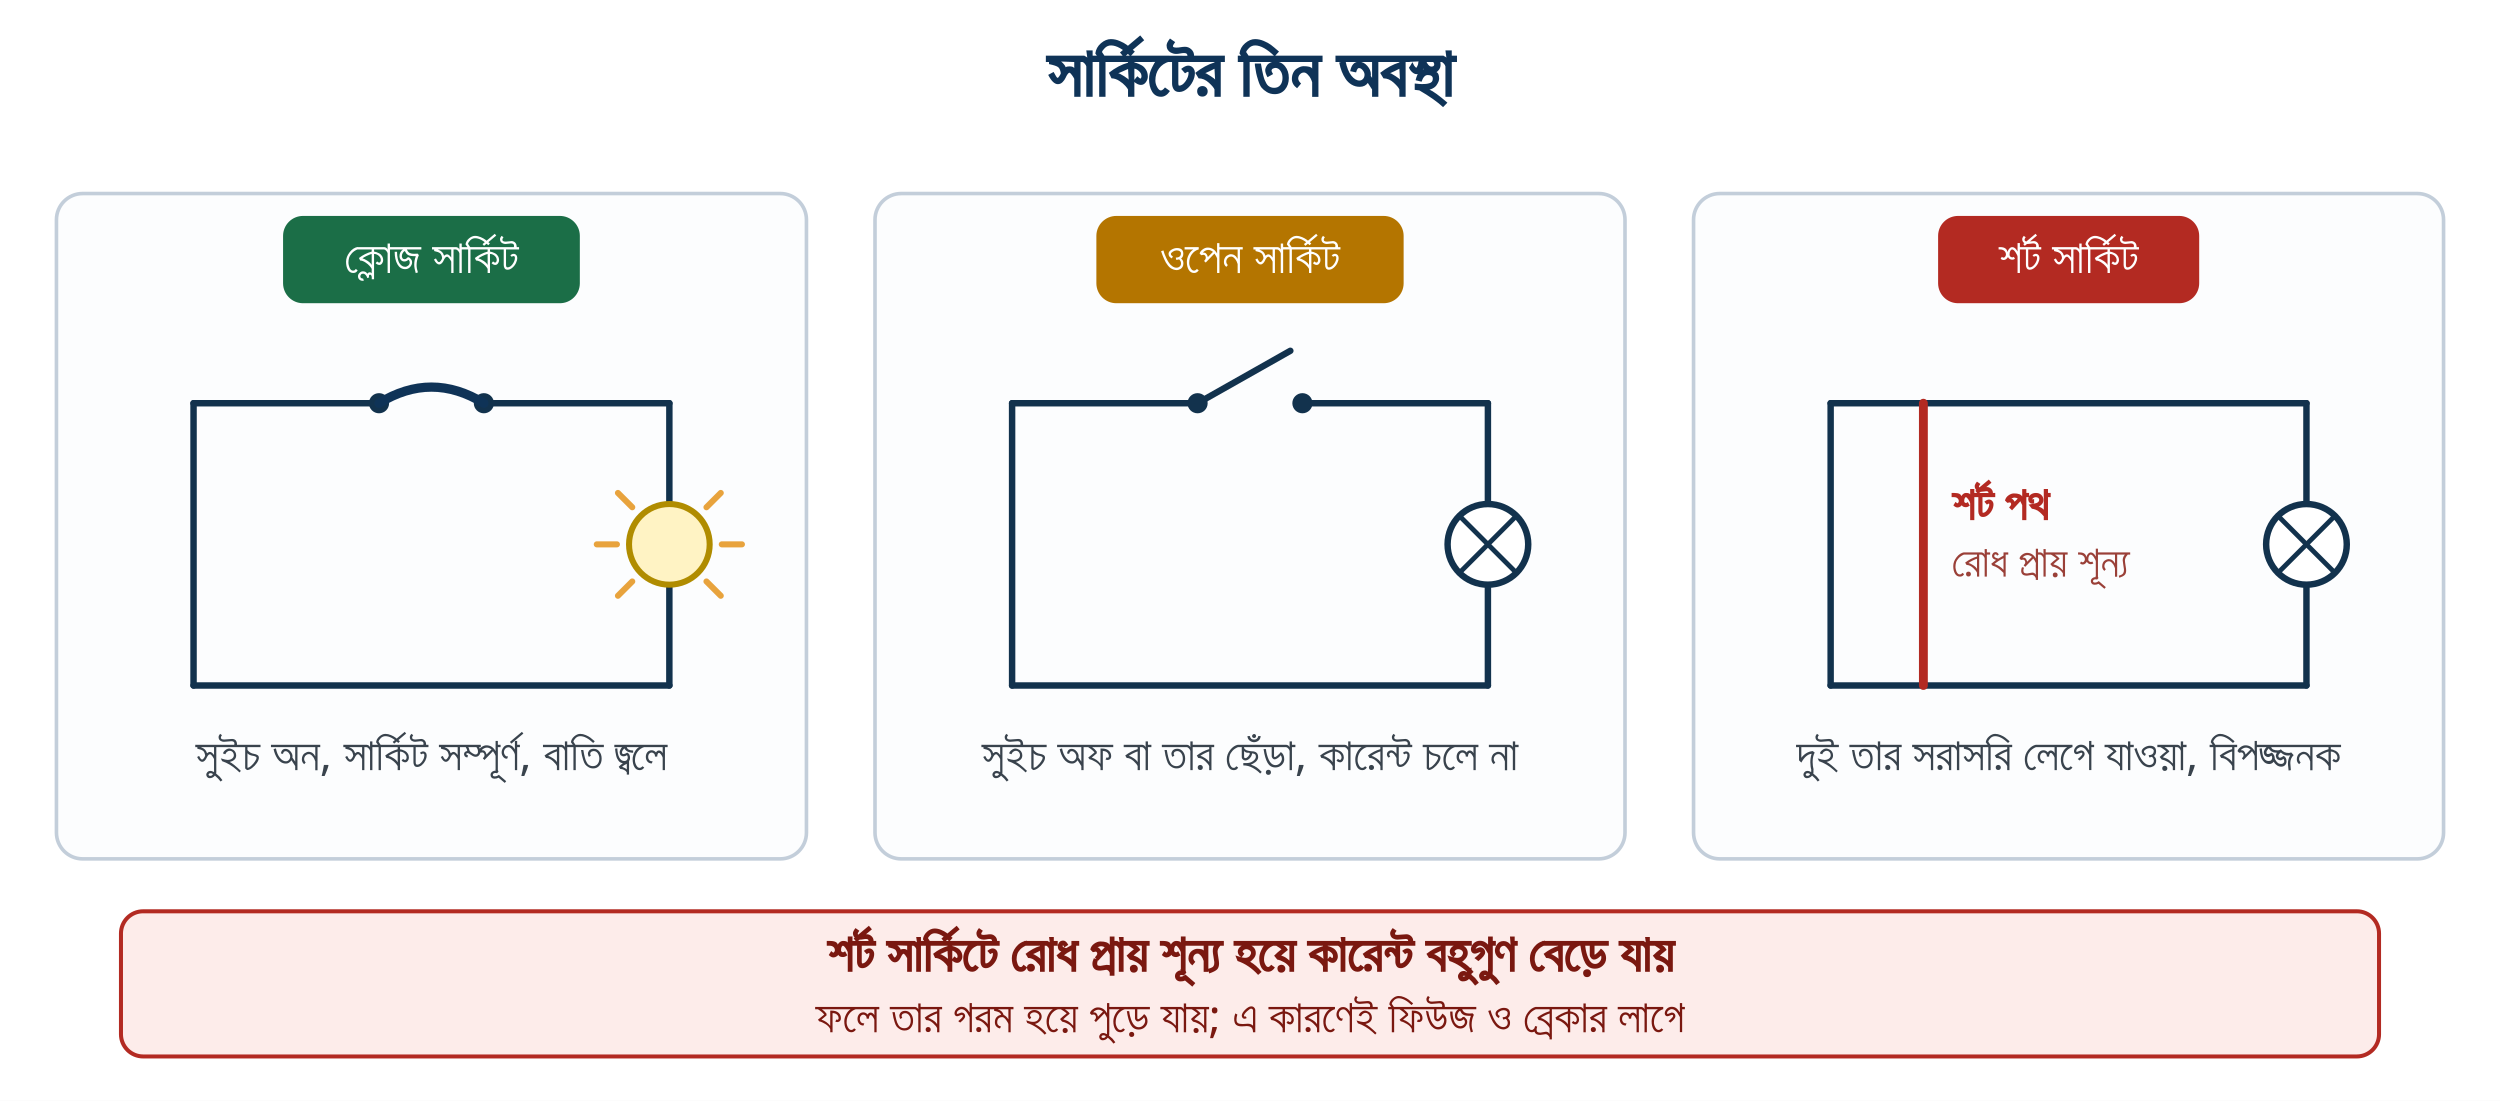
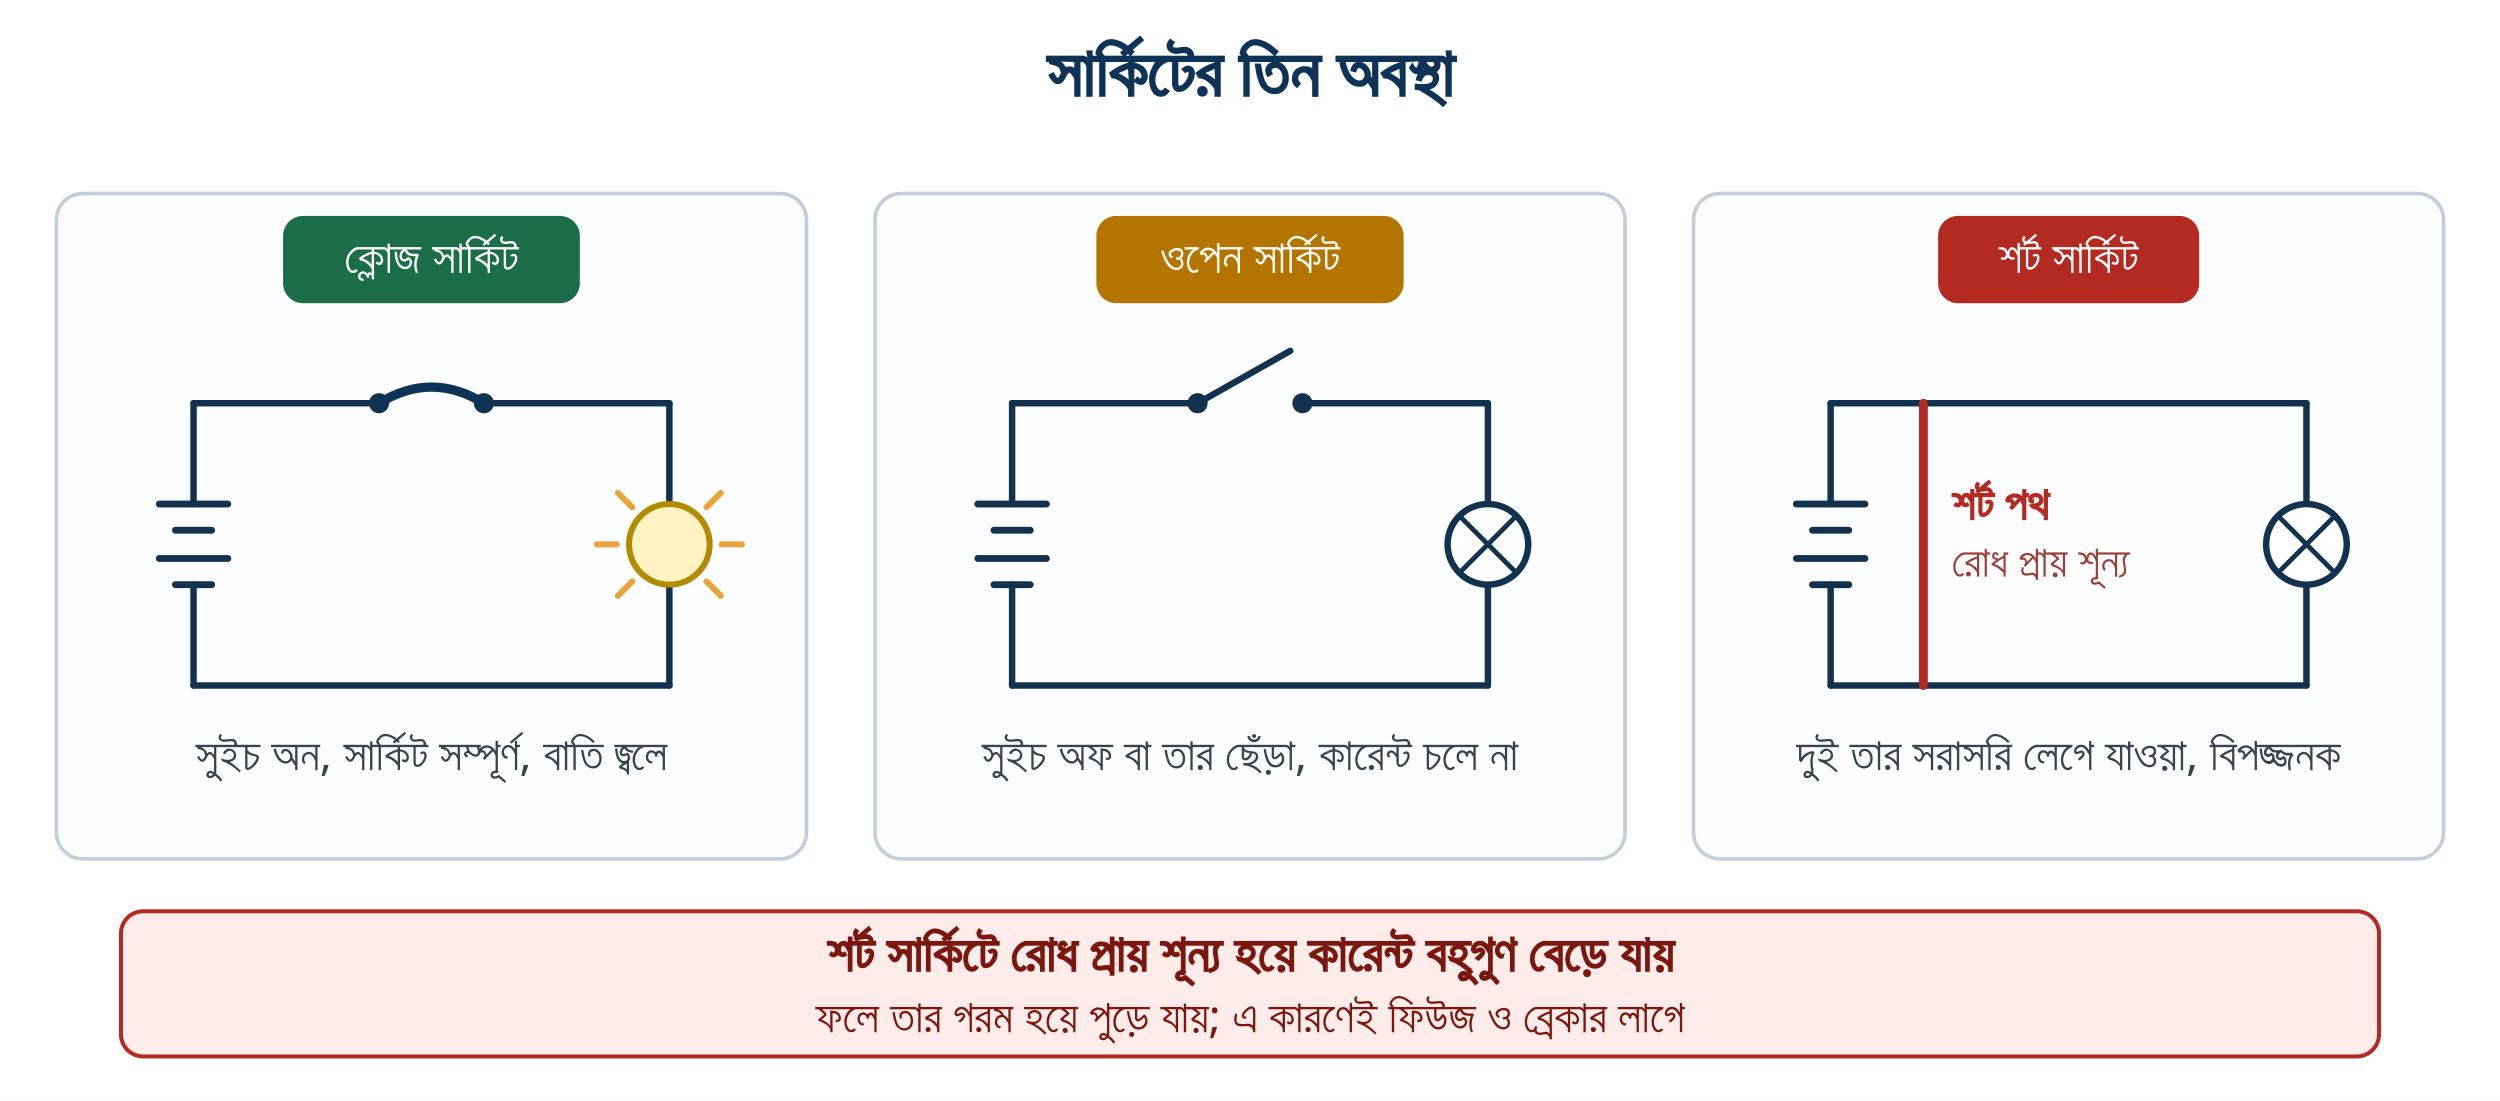
<svg xmlns="http://www.w3.org/2000/svg" width="1240" height="546" viewBox="0 0 1240 546">
  <rect width="1240" height="546" fill="#FFFFFF" />
  <text x="620.0" y="48.0" font-family="Kalpurush" font-size="34" font-weight="700" fill="#0F3357" text-anchor="middle">সার্কিটের তিন অবস্থা</text>
  <rect x="28.0" y="96.0" width="372.0" height="330.0" rx="13" fill="#FCFDFE" stroke="#C3CEDA" stroke-width="1.8" />
  <rect x="141.3" y="108.0" width="145.4" height="41.5" rx="9" fill="#1B6E47" stroke="#1B6E47" stroke-width="1.8" />
  <text x="214.0" y="135.4" font-family="Kalpurush" font-size="23" font-weight="600" fill="#FFFFFF" text-anchor="middle">ক্লোজ সার্কিট</text>
  <path d="M 96.0 200 L 188.0 200" fill="none" stroke="#12324D" stroke-width="3.2" stroke-linecap="round" stroke-linejoin="round" />
  <path d="M 240.0 200 L 332.0 200" fill="none" stroke="#12324D" stroke-width="3.2" stroke-linecap="round" stroke-linejoin="round" />
  <path d="M 332.0 200 L 332.0 250.0" fill="none" stroke="#12324D" stroke-width="3.2" stroke-linecap="round" stroke-linejoin="round" />
  <path d="M 332.0 290.0 L 332.0 340" fill="none" stroke="#12324D" stroke-width="3.2" stroke-linecap="round" stroke-linejoin="round" />
  <path d="M 332.0 340 L 96.0 340" fill="none" stroke="#12324D" stroke-width="3.2" stroke-linecap="round" stroke-linejoin="round" />
-   <path d="M 96.0 340 L 96.0 200" fill="none" stroke="#12324D" stroke-width="3.2" stroke-linecap="round" stroke-linejoin="round" />
+   <path d="M 96.0 340 L 96.0 290.0" fill="none" stroke="#12324D" stroke-width="3.2" stroke-linecap="round" stroke-linejoin="round" />
+   <path d="M 96.0 250.0 L 96.0 200" fill="none" stroke="#12324D" stroke-width="3.2" stroke-linecap="round" stroke-linejoin="round" />
+   <path d="M 79.0 250.0 L 113.0 250.0" fill="none" stroke="#12324D" stroke-width="3.4" stroke-linecap="round" stroke-linejoin="round" />
+   <path d="M 87.0 263.0 L 105.0 263.0" fill="none" stroke="#12324D" stroke-width="3.4" stroke-linecap="round" stroke-linejoin="round" />
+   <path d="M 79.0 277.0 L 113.0 277.0" fill="none" stroke="#12324D" stroke-width="3.4" stroke-linecap="round" stroke-linejoin="round" />
+   <path d="M 87.0 290.0 L 105.0 290.0" fill="none" stroke="#12324D" stroke-width="3.4" stroke-linecap="round" stroke-linejoin="round" />
  <circle cx="188.0" cy="200.0" r="5.0" fill="#12324D" stroke="none" stroke-width="2" />
  <circle cx="240.0" cy="200.0" r="5.0" fill="#12324D" stroke="none" stroke-width="2" />
  <path d="M 188.0 200 Q 214.0 184 240.0 200" fill="none" stroke="#0F3357" stroke-width="4.6" stroke-linecap="round" stroke-linejoin="round" />
  <circle cx="332.0" cy="270.0" r="20.0" fill="#FFF3C4" stroke="#B08C00" stroke-width="3" />
  <path d="M 358.0 270.0 L 368.0 270.0" fill="none" stroke="#E8A33D" stroke-width="3" stroke-linecap="round" stroke-linejoin="round" />
  <path d="M 350.4 288.4 L 357.5 295.5" fill="none" stroke="#E8A33D" stroke-width="3" stroke-linecap="round" stroke-linejoin="round" />
  <path d="M 313.6 288.4 L 306.5 295.5" fill="none" stroke="#E8A33D" stroke-width="3" stroke-linecap="round" stroke-linejoin="round" />
  <path d="M 306.0 270.0 L 296.0 270.0" fill="none" stroke="#E8A33D" stroke-width="3" stroke-linecap="round" stroke-linejoin="round" />
  <path d="M 313.6 251.6 L 306.5 244.5" fill="none" stroke="#E8A33D" stroke-width="3" stroke-linecap="round" stroke-linejoin="round" />
  <path d="M 350.4 251.6 L 357.5 244.5" fill="none" stroke="#E8A33D" stroke-width="3" stroke-linecap="round" stroke-linejoin="round" />
  <text x="214.0" y="382.0" font-family="Kalpurush" font-size="22.5" font-weight="400" fill="#39434D" text-anchor="middle">সুইচ অন, সার্কিট সম্পূর্ণ, বাতি জ্বলে</text>
  <rect x="434.0" y="96.0" width="372.0" height="330.0" rx="13" fill="#FCFDFE" stroke="#C3CEDA" stroke-width="1.8" />
  <rect x="544.7" y="108.0" width="150.6" height="41.5" rx="9" fill="#B47500" stroke="#B47500" stroke-width="1.8" />
  <text x="620.0" y="135.4" font-family="Kalpurush" font-size="23" font-weight="600" fill="#FFFFFF" text-anchor="middle">ওপেন সার্কিট</text>
  <path d="M 502.0 200 L 594.0 200" fill="none" stroke="#12324D" stroke-width="3.2" stroke-linecap="round" stroke-linejoin="round" />
  <path d="M 646.0 200 L 738.0 200" fill="none" stroke="#12324D" stroke-width="3.2" stroke-linecap="round" stroke-linejoin="round" />
  <path d="M 738.0 200 L 738.0 250.0" fill="none" stroke="#12324D" stroke-width="3.2" stroke-linecap="round" stroke-linejoin="round" />
  <path d="M 738.0 290.0 L 738.0 340" fill="none" stroke="#12324D" stroke-width="3.2" stroke-linecap="round" stroke-linejoin="round" />
  <path d="M 738.0 340 L 502.0 340" fill="none" stroke="#12324D" stroke-width="3.2" stroke-linecap="round" stroke-linejoin="round" />
-   <path d="M 502.0 340 L 502.0 200" fill="none" stroke="#12324D" stroke-width="3.2" stroke-linecap="round" stroke-linejoin="round" />
+   <path d="M 502.0 340 L 502.0 290.0" fill="none" stroke="#12324D" stroke-width="3.2" stroke-linecap="round" stroke-linejoin="round" />
+   <path d="M 502.0 250.0 L 502.0 200" fill="none" stroke="#12324D" stroke-width="3.2" stroke-linecap="round" stroke-linejoin="round" />
+   <path d="M 485.0 250.0 L 519.0 250.0" fill="none" stroke="#12324D" stroke-width="3.4" stroke-linecap="round" stroke-linejoin="round" />
+   <path d="M 493.0 263.0 L 511.0 263.0" fill="none" stroke="#12324D" stroke-width="3.4" stroke-linecap="round" stroke-linejoin="round" />
+   <path d="M 485.0 277.0 L 519.0 277.0" fill="none" stroke="#12324D" stroke-width="3.4" stroke-linecap="round" stroke-linejoin="round" />
+   <path d="M 493.0 290.0 L 511.0 290.0" fill="none" stroke="#12324D" stroke-width="3.4" stroke-linecap="round" stroke-linejoin="round" />
  <circle cx="594.0" cy="200.0" r="5.0" fill="#12324D" stroke="none" stroke-width="2" />
  <circle cx="646.0" cy="200.0" r="5.0" fill="#12324D" stroke="none" stroke-width="2" />
  <path d="M 594.0 200 L 640.0 174" fill="none" stroke="#12324D" stroke-width="3.2" stroke-linecap="round" stroke-linejoin="round" />
  <circle cx="738.0" cy="270.0" r="20.0" fill="#FFFFFF" stroke="#12324D" stroke-width="3.2" />
  <path d="M 723.86 255.86 L 752.14 284.14" fill="none" stroke="#12324D" stroke-width="2.4" stroke-linecap="round" stroke-linejoin="round" />
  <path d="M 723.86 284.14 L 752.14 255.86" fill="none" stroke="#12324D" stroke-width="2.4" stroke-linecap="round" stroke-linejoin="round" />
  <text x="620.0" y="382.0" font-family="Kalpurush" font-size="22.5" font-weight="400" fill="#39434D" text-anchor="middle">সুইচ অফ বা তার ছেঁড়া, কারেন্ট চলে না</text>
  <rect x="840.0" y="96.0" width="372.0" height="330.0" rx="13" fill="#FCFDFE" stroke="#C3CEDA" stroke-width="1.8" />
  <rect x="962.2" y="108.0" width="127.7" height="41.5" rx="9" fill="#B32A22" stroke="#B32A22" stroke-width="1.8" />
  <text x="1026.0" y="135.4" font-family="Kalpurush" font-size="23" font-weight="600" fill="#FFFFFF" text-anchor="middle">শর্ট সার্কিট</text>
  <path d="M 908.0 200 L 1144.0 200" fill="none" stroke="#12324D" stroke-width="3.2" stroke-linecap="round" stroke-linejoin="round" />
  <path d="M 1144.0 200 L 1144.0 340" fill="none" stroke="#12324D" stroke-width="3.2" stroke-linecap="round" stroke-linejoin="round" />
  <path d="M 1144.0 340 L 908.0 340" fill="none" stroke="#12324D" stroke-width="3.2" stroke-linecap="round" stroke-linejoin="round" />
-   <path d="M 908.0 340 L 908.0 200" fill="none" stroke="#12324D" stroke-width="3.2" stroke-linecap="round" stroke-linejoin="round" />
+   <path d="M 908.0 340 L 908.0 290.0" fill="none" stroke="#12324D" stroke-width="3.2" stroke-linecap="round" stroke-linejoin="round" />
+   <path d="M 908.0 250.0 L 908.0 200" fill="none" stroke="#12324D" stroke-width="3.2" stroke-linecap="round" stroke-linejoin="round" />
+   <path d="M 891.0 250.0 L 925.0 250.0" fill="none" stroke="#12324D" stroke-width="3.4" stroke-linecap="round" stroke-linejoin="round" />
+   <path d="M 899.0 263.0 L 917.0 263.0" fill="none" stroke="#12324D" stroke-width="3.4" stroke-linecap="round" stroke-linejoin="round" />
+   <path d="M 891.0 277.0 L 925.0 277.0" fill="none" stroke="#12324D" stroke-width="3.4" stroke-linecap="round" stroke-linejoin="round" />
+   <path d="M 899.0 290.0 L 917.0 290.0" fill="none" stroke="#12324D" stroke-width="3.4" stroke-linecap="round" stroke-linejoin="round" />
  <path d="M 954.0 200 L 954.0 340" fill="none" stroke="#B32A22" stroke-width="4.4" stroke-linecap="round" stroke-linejoin="round" />
  <text x="968.0" y="258.0" font-family="Kalpurush" font-size="22.5" font-weight="700" fill="#B32A22" text-anchor="start">শর্ট পথ</text>
  <text x="968.0" y="286.0" font-family="Kalpurush" font-size="21.5" font-weight="400" fill="#9A4038" text-anchor="start">রোধ প্রায় শূন্য</text>
  <circle cx="1144.0" cy="270.0" r="20.0" fill="#FFFFFF" stroke="#12324D" stroke-width="3.2" />
  <path d="M 1129.86 255.86 L 1158.14 284.14" fill="none" stroke="#12324D" stroke-width="2.4" stroke-linecap="round" stroke-linejoin="round" />
  <path d="M 1129.86 284.14 L 1158.14 255.86" fill="none" stroke="#12324D" stroke-width="2.4" stroke-linecap="round" stroke-linejoin="round" />
  <text x="1026.0" y="382.0" font-family="Kalpurush" font-size="22.5" font-weight="400" fill="#39434D" text-anchor="middle">দুই তার সরাসরি লেগে যাওয়া, বিপজ্জনক</text>
  <rect x="60.0" y="452.0" width="1120.0" height="72.0" rx="11" fill="#FDECEA" stroke="#B32A22" stroke-width="2" />
  <text x="620.0" y="482.0" font-family="Kalpurush" font-size="25.5" font-weight="700" fill="#7A1810" text-anchor="middle">শর্ট সার্কিটে রোধ প্রায় শূন্য হয়ে কারেন্ট বহুগুণ বেড়ে যায়</text>
  <text x="620.0" y="512.0" font-family="Kalpurush" font-size="22.5" font-weight="400" fill="#7A1810" text-anchor="middle">ফলে তার গরম হয়ে পুড়ে যায়; এ কারণেই ফিউজ ও ব্রেকার লাগে</text>
</svg>
